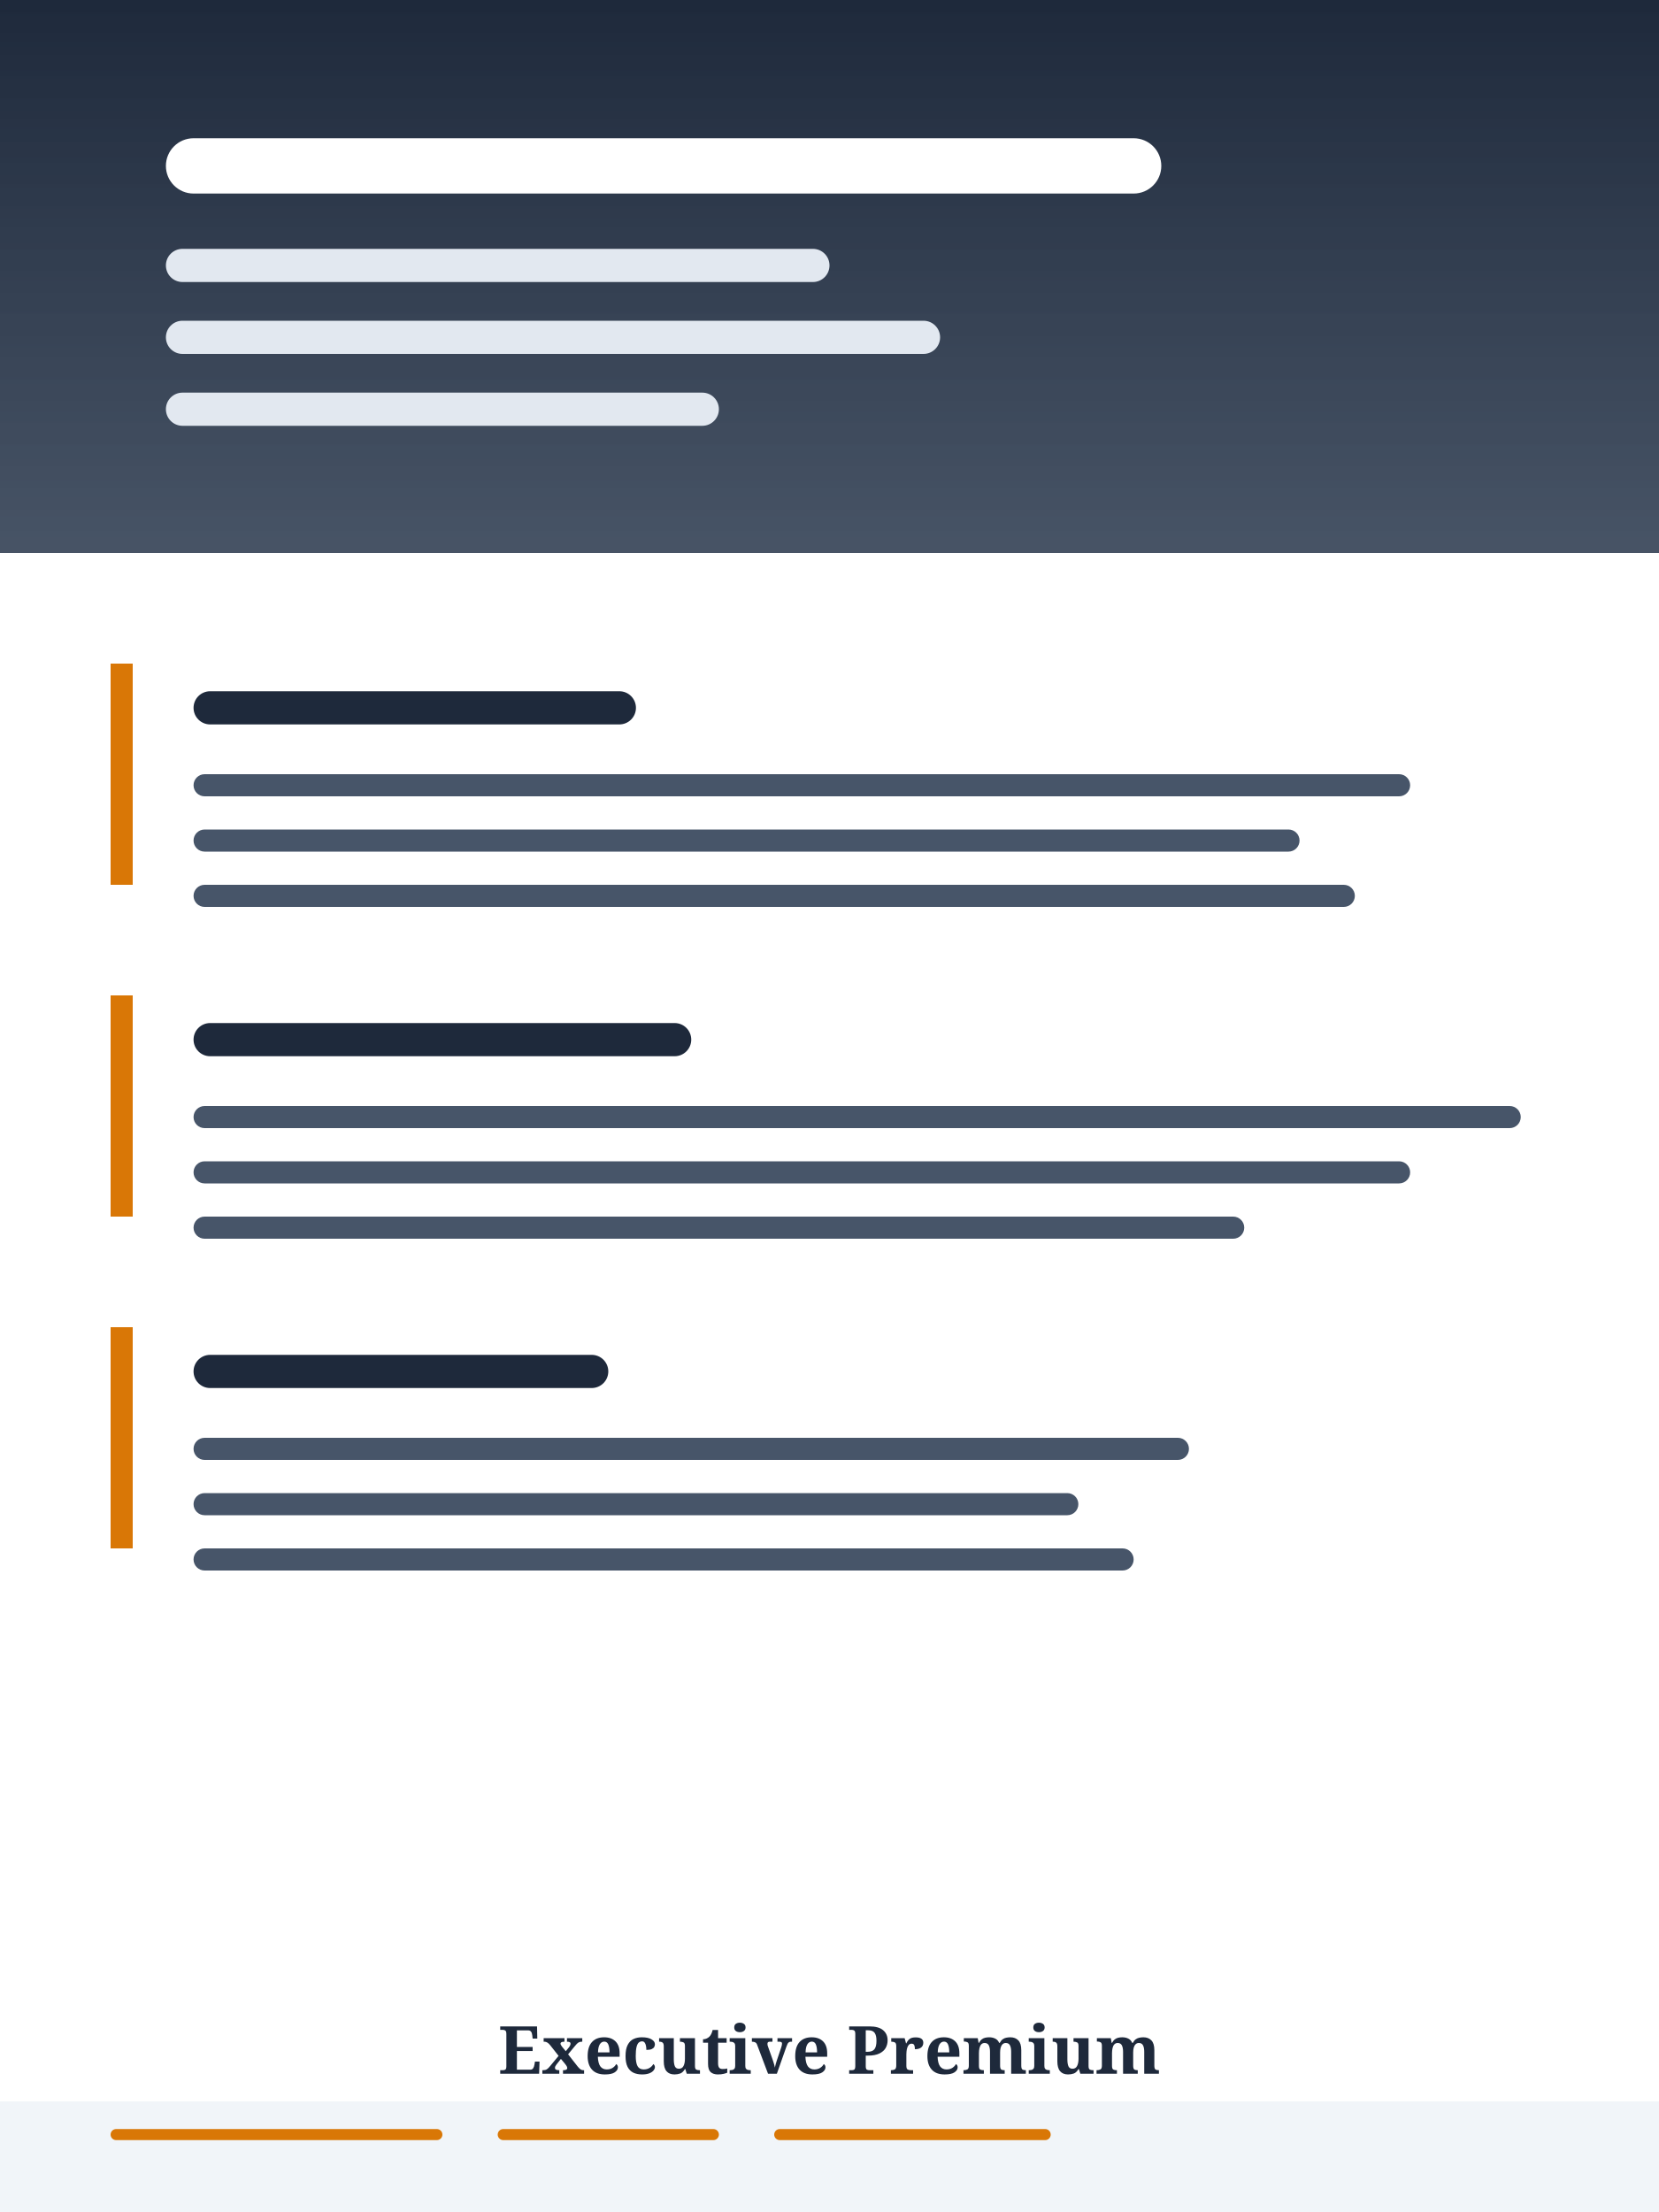
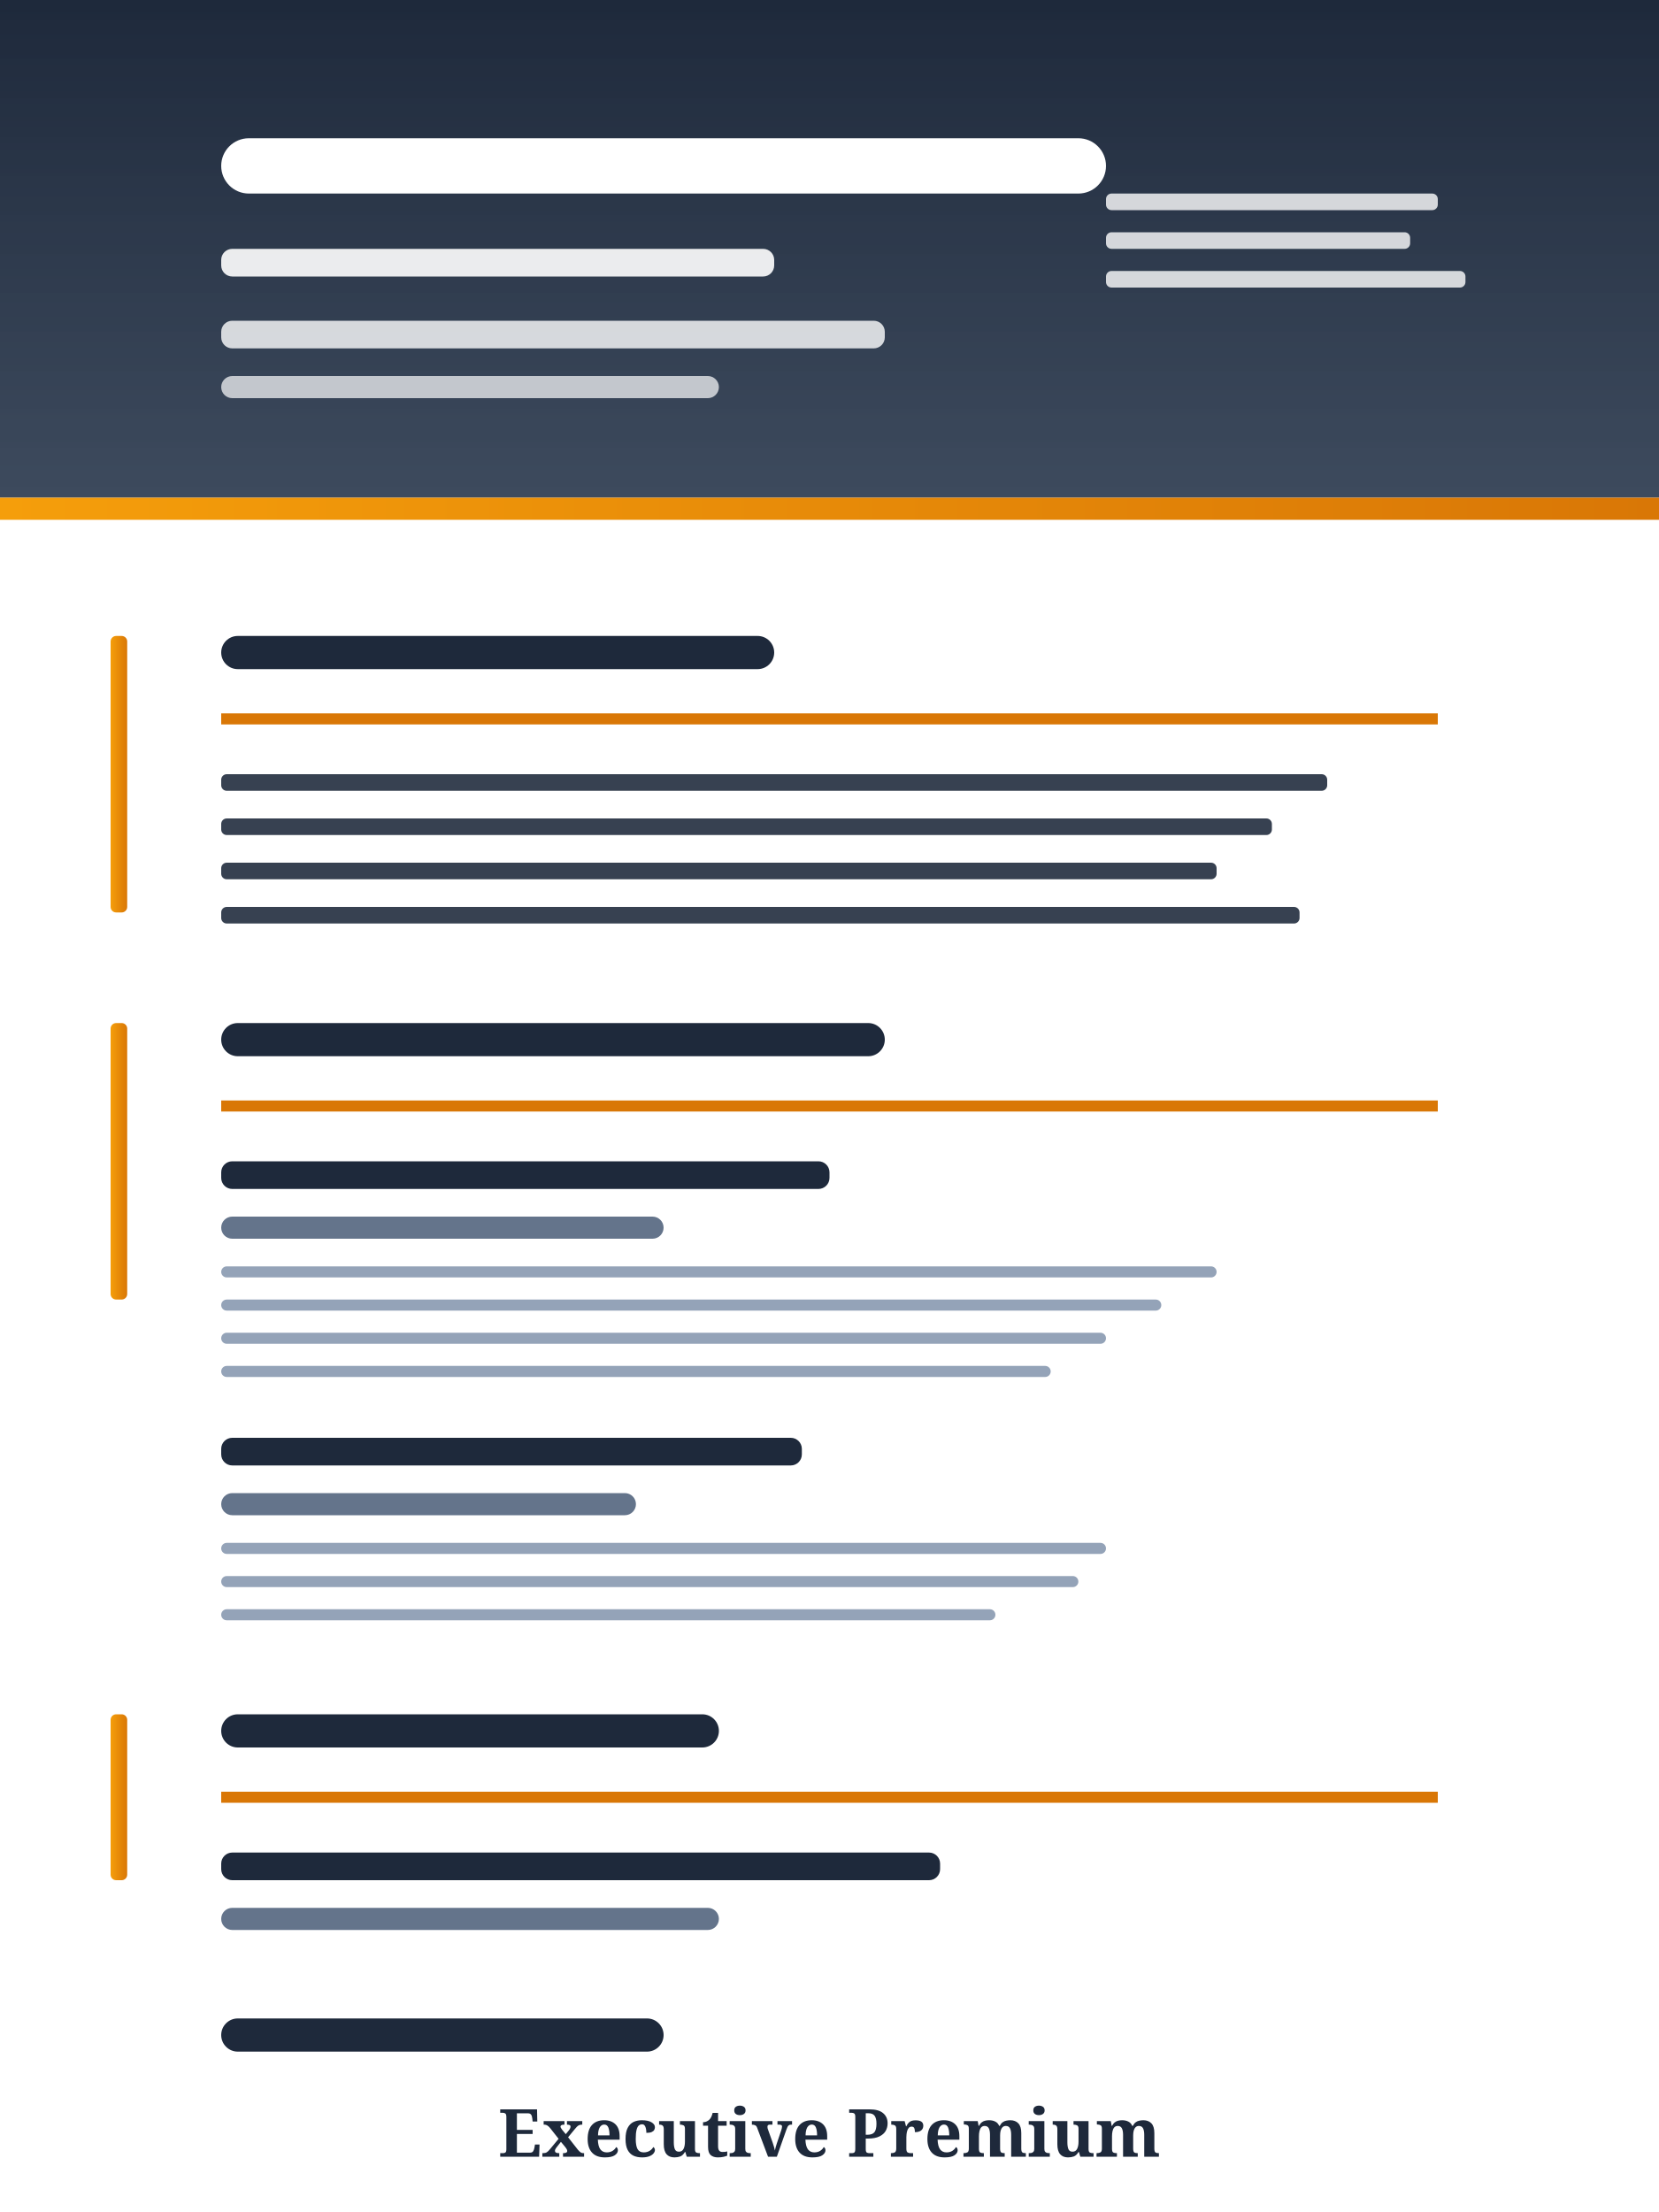
<svg xmlns="http://www.w3.org/2000/svg" width="300" height="400" viewBox="0 0 300 400" fill="none">
  <defs>
    <linearGradient id="executiveGradient" x1="0%" y1="0%" x2="0%" y2="100%">
      <stop offset="0%" style="stop-color:#1e293b;stop-opacity:1" />
-       <stop offset="100%" style="stop-color:#334155;stop-opacity:0.9" />
+       <stop offset="100%" style="stop-color:#334155;stop-opacity:0.95" />
+     </linearGradient>
+     <linearGradient id="goldAccent" x1="0%" y1="0%" x2="100%" y2="0%">
+       <stop offset="0%" style="stop-color:#f59e0b" />
+       <stop offset="100%" style="stop-color:#d97706" />
    </linearGradient>
  </defs>
  <rect width="300" height="400" fill="white" />
-   <rect x="0" y="0" width="300" height="100" fill="url(#executiveGradient)" />
-   <rect x="30" y="25" width="180" height="10" fill="white" rx="5" />
-   <rect x="30" y="45" width="120" height="6" fill="#e2e8f0" rx="3" />
-   <rect x="30" y="58" width="140" height="6" fill="#e2e8f0" rx="3" />
-   <rect x="30" y="71" width="100" height="6" fill="#e2e8f0" rx="3" />
-   <rect x="20" y="120" width="4" height="40" fill="#d97706" />
-   <rect x="35" y="125" width="80" height="6" fill="#1e293b" rx="3" />
-   <rect x="35" y="140" width="220" height="4" fill="#475569" rx="2" />
-   <rect x="35" y="150" width="200" height="4" fill="#475569" rx="2" />
-   <rect x="35" y="160" width="210" height="4" fill="#475569" rx="2" />
-   <rect x="20" y="180" width="4" height="40" fill="#d97706" />
-   <rect x="35" y="185" width="90" height="6" fill="#1e293b" rx="3" />
-   <rect x="35" y="200" width="240" height="4" fill="#475569" rx="2" />
-   <rect x="35" y="210" width="220" height="4" fill="#475569" rx="2" />
-   <rect x="35" y="220" width="190" height="4" fill="#475569" rx="2" />
-   <rect x="20" y="240" width="4" height="40" fill="#d97706" />
-   <rect x="35" y="245" width="75" height="6" fill="#1e293b" rx="3" />
-   <rect x="35" y="260" width="180" height="4" fill="#475569" rx="2" />
-   <rect x="35" y="270" width="160" height="4" fill="#475569" rx="2" />
-   <rect x="35" y="280" width="170" height="4" fill="#475569" rx="2" />
-   <rect x="0" y="380" width="300" height="20" fill="#f1f5f9" />
-   <rect x="20" y="385" width="60" height="2" fill="#d97706" rx="1" />
-   <rect x="90" y="385" width="40" height="2" fill="#d97706" rx="1" />
-   <rect x="140" y="385" width="50" height="2" fill="#d97706" rx="1" />
-   <text x="150" y="375" text-anchor="middle" font-family="serif" font-size="12" fill="#1e293b" font-weight="bold">Executive Premium</text>
+   <rect x="0" y="0" width="300" height="90" fill="url(#executiveGradient)" />
+   <rect x="0" y="90" width="300" height="4" fill="url(#goldAccent)" />
+   <rect x="40" y="25" width="160" height="10" fill="white" rx="5" />
+   <rect x="40" y="45" width="100" height="5" fill="rgba(255,255,255,0.9)" rx="2" />
+   <rect x="40" y="58" width="120" height="5" fill="rgba(255,255,255,0.8)" rx="2" />
+   <rect x="40" y="68" width="90" height="4" fill="rgba(255,255,255,0.7)" rx="2" />
+   <rect x="200" y="35" width="60" height="3" fill="rgba(255,255,255,0.8)" rx="1" />
+   <rect x="200" y="42" width="55" height="3" fill="rgba(255,255,255,0.8)" rx="1" />
+   <rect x="200" y="49" width="65" height="3" fill="rgba(255,255,255,0.8)" rx="1" />
+   <rect x="40" y="115" width="100" height="6" fill="#1e293b" rx="3" />
+   <line x1="40" y1="130" x2="260" y2="130" stroke="#d97706" stroke-width="2" />
+   <rect x="40" y="140" width="200" height="3" fill="#374151" rx="1" />
+   <rect x="40" y="148" width="190" height="3" fill="#374151" rx="1" />
+   <rect x="40" y="156" width="180" height="3" fill="#374151" rx="1" />
+   <rect x="40" y="164" width="195" height="3" fill="#374151" rx="1" />
+   <rect x="40" y="185" width="120" height="6" fill="#1e293b" rx="3" />
+   <line x1="40" y1="200" x2="260" y2="200" stroke="#d97706" stroke-width="2" />
+   <rect x="40" y="210" width="110" height="5" fill="#1e293b" rx="2" />
+   <rect x="40" y="220" width="80" height="4" fill="#64748b" rx="2" />
+   <rect x="40" y="229" width="180" height="2" fill="#94a3b8" rx="1" />
+   <rect x="40" y="235" width="170" height="2" fill="#94a3b8" rx="1" />
+   <rect x="40" y="241" width="160" height="2" fill="#94a3b8" rx="1" />
+   <rect x="40" y="247" width="150" height="2" fill="#94a3b8" rx="1" />
+   <rect x="40" y="260" width="105" height="5" fill="#1e293b" rx="2" />
+   <rect x="40" y="270" width="75" height="4" fill="#64748b" rx="2" />
+   <rect x="40" y="279" width="160" height="2" fill="#94a3b8" rx="1" />
+   <rect x="40" y="285" width="155" height="2" fill="#94a3b8" rx="1" />
+   <rect x="40" y="291" width="140" height="2" fill="#94a3b8" rx="1" />
+   <rect x="40" y="310" width="90" height="6" fill="#1e293b" rx="3" />
+   <line x1="40" y1="325" x2="260" y2="325" stroke="#d97706" stroke-width="2" />
+   <rect x="40" y="335" width="130" height="5" fill="#1e293b" rx="2" />
+   <rect x="40" y="345" width="90" height="4" fill="#64748b" rx="2" />
+   <rect x="40" y="365" width="80" height="6" fill="#1e293b" rx="3" />
+   <rect x="20" y="115" width="3" height="50" fill="url(#goldAccent)" rx="1" />
+   <rect x="20" y="185" width="3" height="50" fill="url(#goldAccent)" rx="1" />
+   <rect x="20" y="310" width="3" height="30" fill="url(#goldAccent)" rx="1" />
+   <text x="150" y="390" text-anchor="middle" font-family="serif" font-size="12" fill="#1e293b" font-weight="bold">Executive Premium</text>
</svg>
